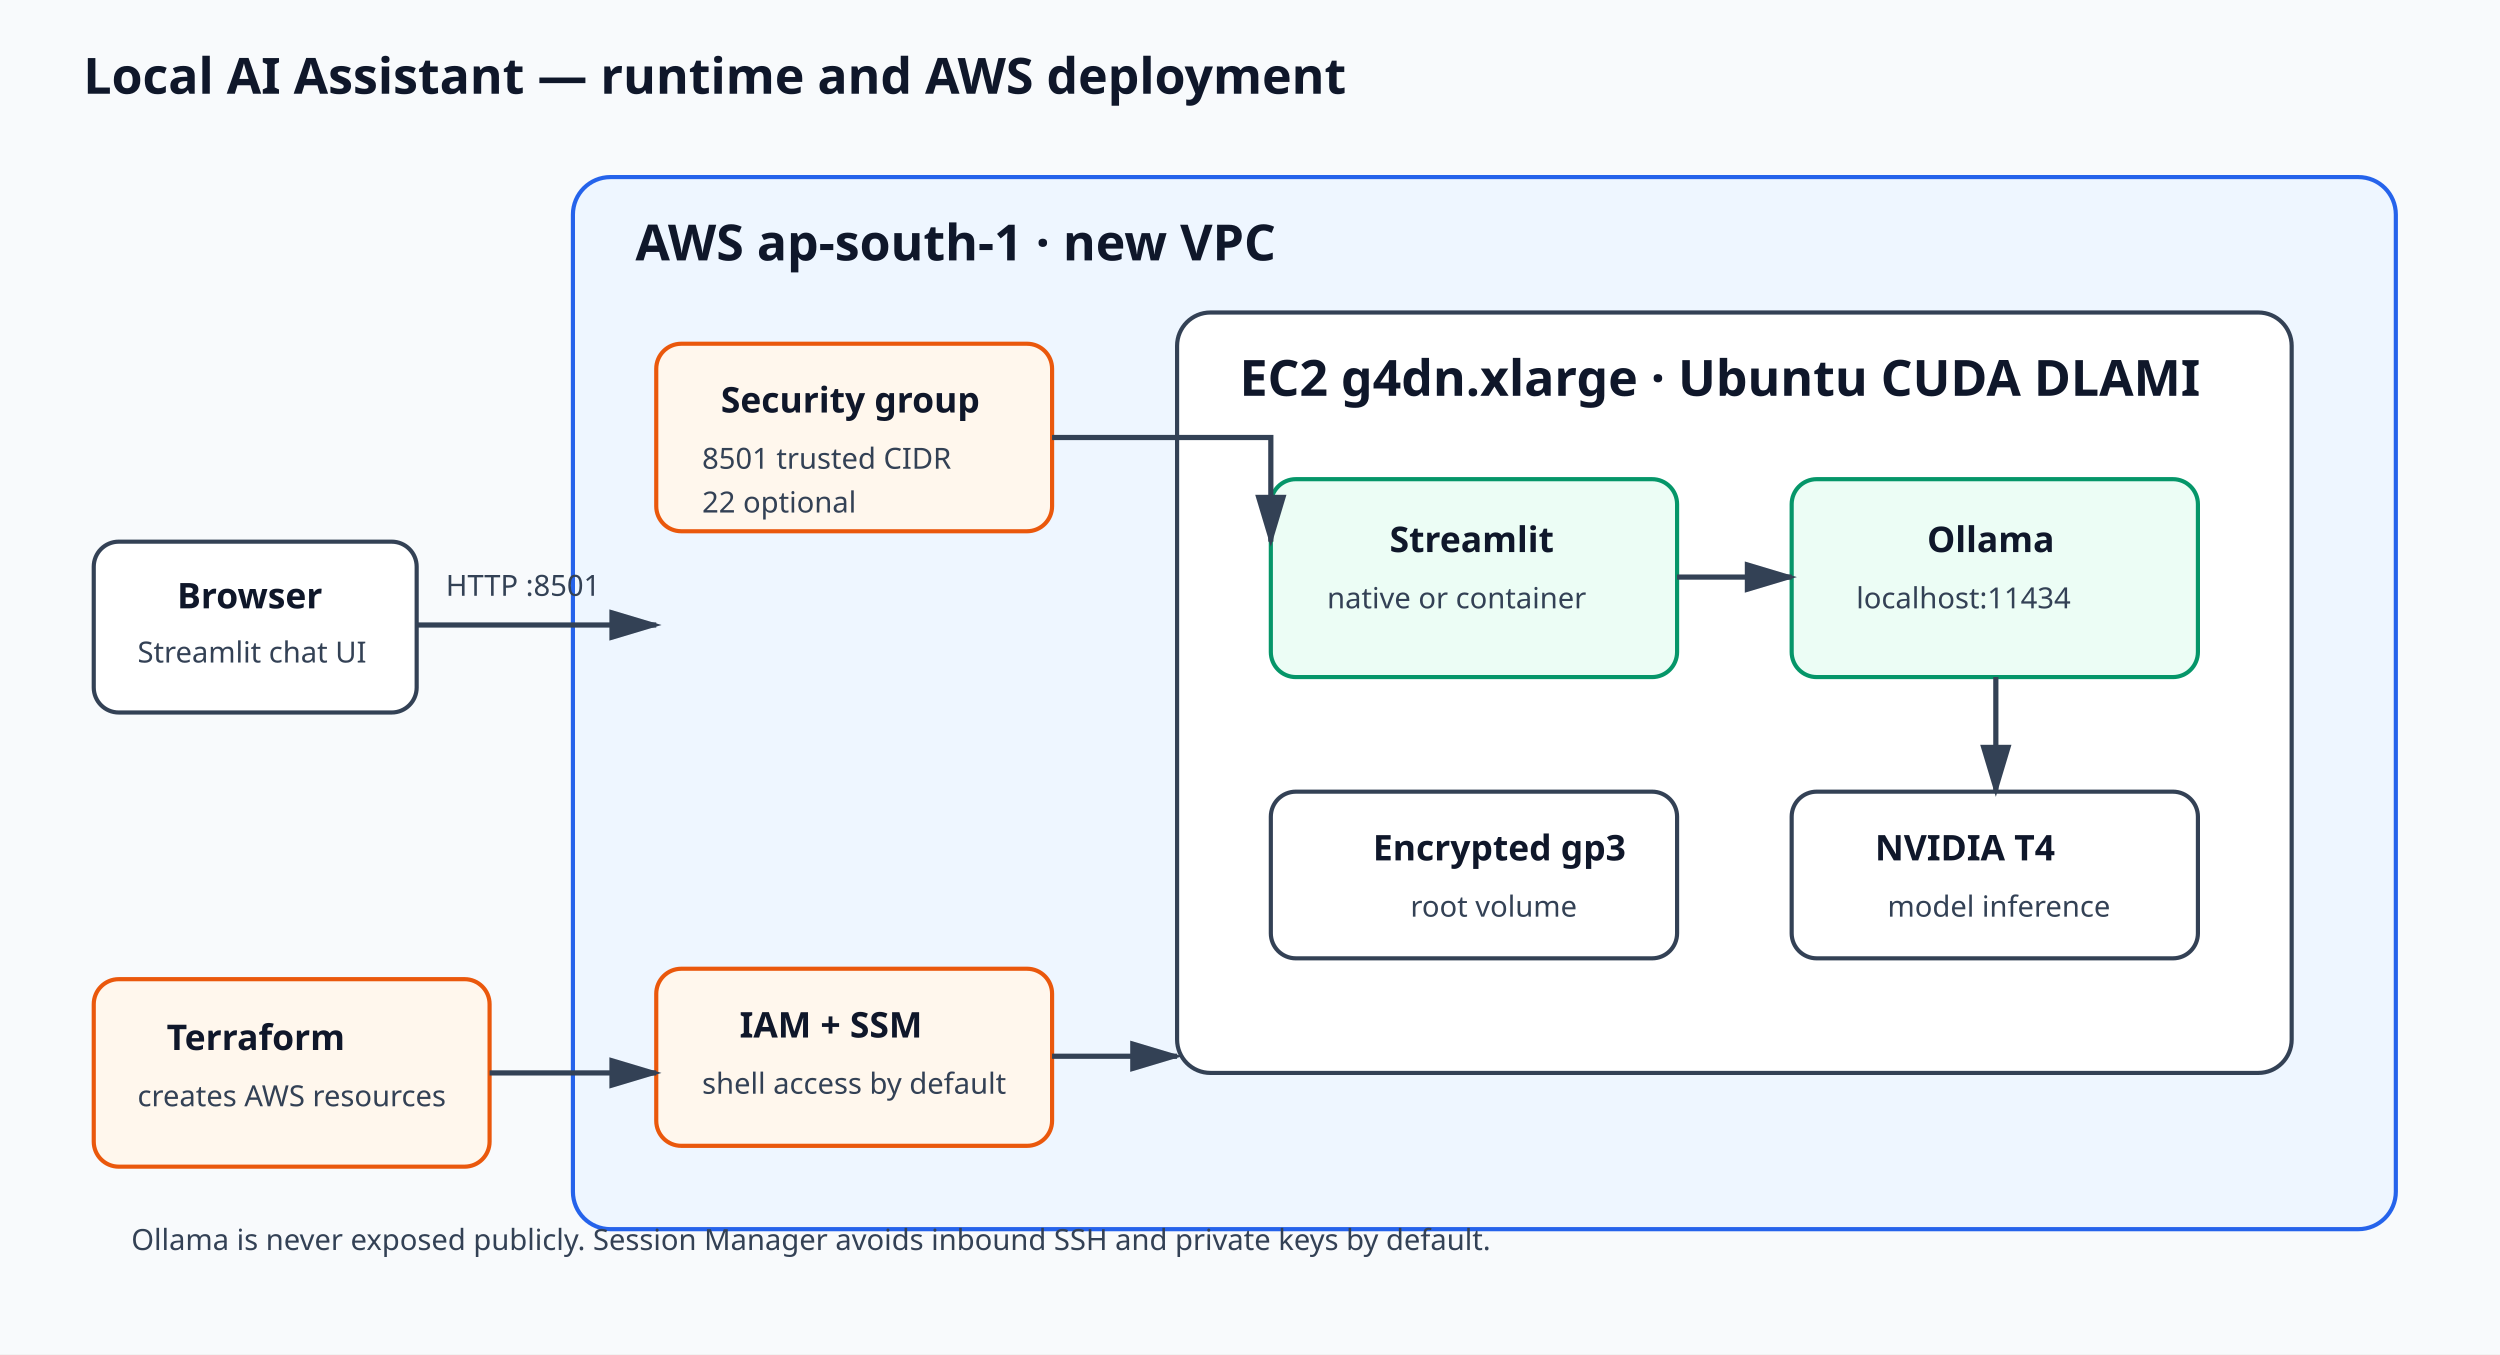
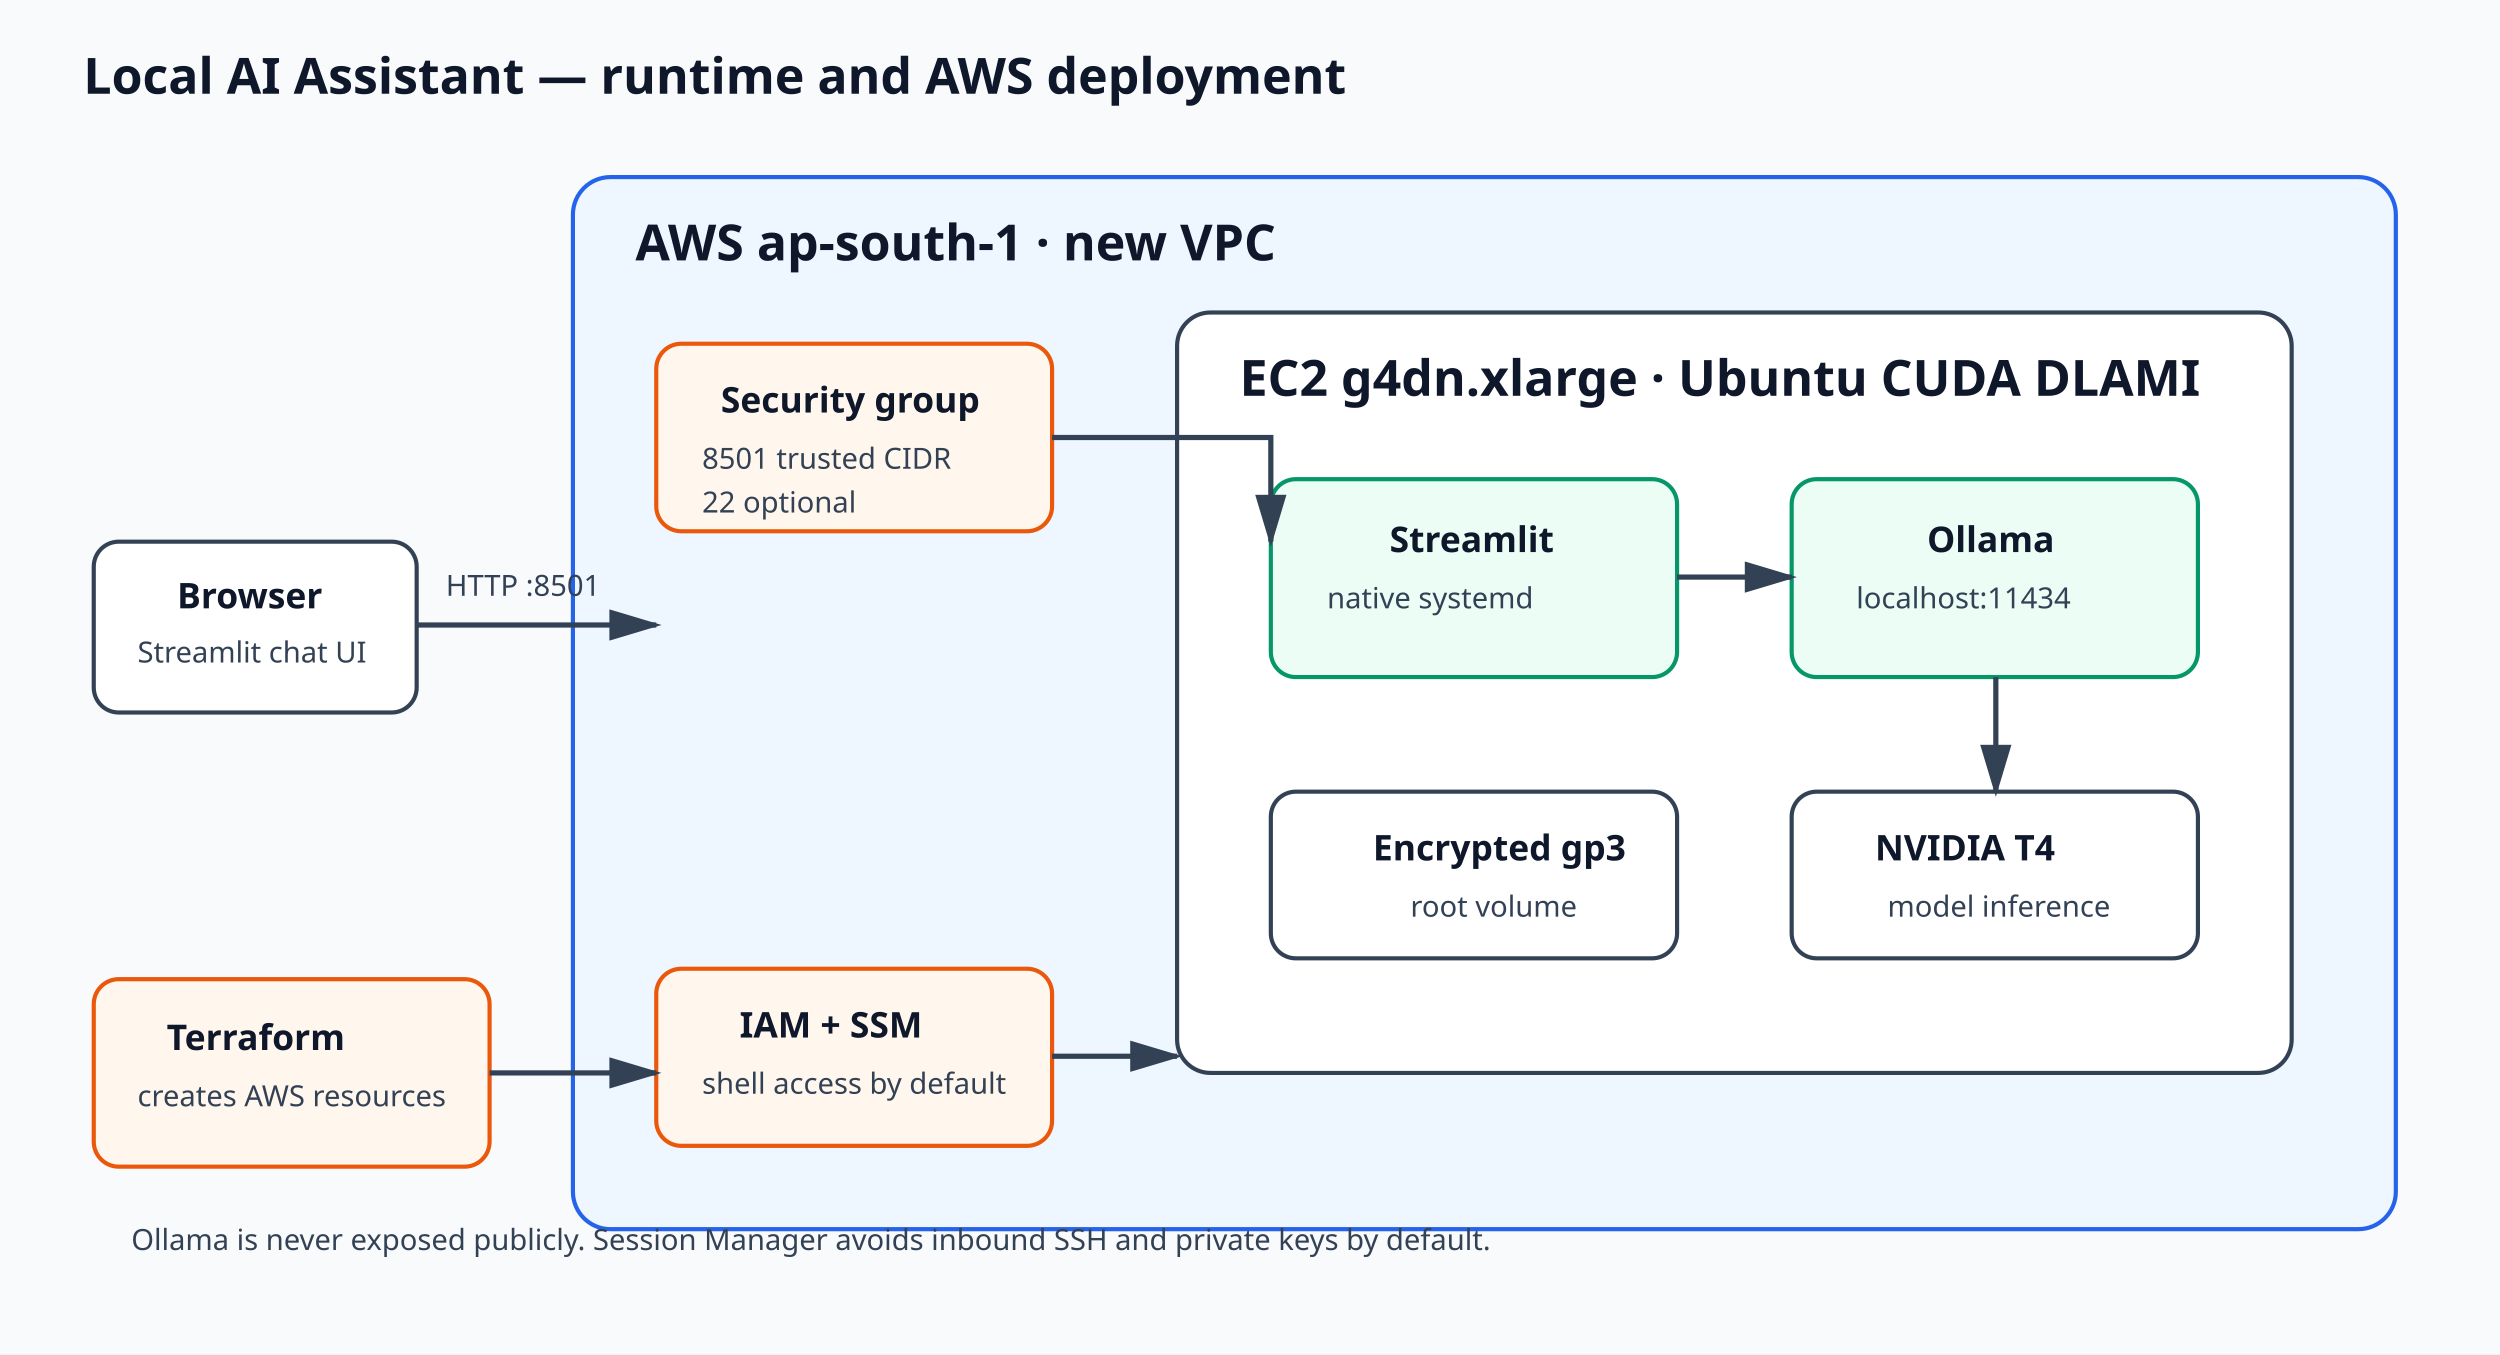
<svg xmlns="http://www.w3.org/2000/svg" width="1200" height="650" viewBox="0 0 1200 650" role="img" aria-labelledby="title desc">
  <defs>
    <style>
      .bg{fill:#f8fafc}.zone{fill:#eef6ff;stroke:#2563eb;stroke-width:2}.box{fill:#fff;stroke:#334155;stroke-width:2}.accent{fill:#ecfdf5;stroke:#059669;stroke-width:2}.infra{fill:#fff7ed;stroke:#ea580c;stroke-width:2}.title{font:700 24px system-ui,sans-serif;fill:#0f172a}.label{font:600 17px system-ui,sans-serif;fill:#0f172a}.small{font:14px system-ui,sans-serif;fill:#334155}.arrow{stroke:#334155;stroke-width:2.5;fill:none;marker-end:url(#head)}
    </style>
    <marker id="head" markerWidth="10" markerHeight="10" refX="9" refY="3" orient="auto">
      <path d="M0 0L10 3L0 6Z" fill="#334155" />
    </marker>
  </defs>
  <rect class="bg" width="1200" height="650" />
  <text class="title" x="40" y="45">Local AI Assistant — runtime and AWS deployment</text>
  <rect class="box" x="45" y="260" width="155" height="82" rx="12" />
  <text class="label" x="85" y="292">Browser</text>
  <text class="small" x="66" y="318">Streamlit chat UI</text>
  <rect class="infra" x="45" y="470" width="190" height="90" rx="12" />
  <text class="label" x="80" y="504">Terraform</text>
  <text class="small" x="66" y="531">creates AWS resources</text>
  <rect class="zone" x="275" y="85" width="875" height="505" rx="18" />
  <text class="title" x="305" y="125">AWS ap-south-1 · new VPC</text>
  <rect class="infra" x="315" y="165" width="190" height="90" rx="12" />
  <text class="label" x="346" y="198">Security group</text>
  <text class="small" x="337" y="225">8501 trusted CIDR</text>
  <text class="small" x="337" y="246">22 optional</text>
  <rect class="infra" x="315" y="465" width="190" height="85" rx="12" />
  <text class="label" x="355" y="498">IAM + SSM</text>
  <text class="small" x="337" y="525">shell access by default</text>
  <rect class="box" x="565" y="150" width="535" height="365" rx="16" />
  <text class="title" x="595" y="190">EC2 g4dn.xlarge · Ubuntu CUDA DLAMI</text>
  <rect class="accent" x="610" y="230" width="195" height="95" rx="12" />
  <text class="label" x="667" y="265">Streamlit</text>
-   <text class="small" x="637" y="292">native or container</text>
+   <text class="small" x="637" y="292">native systemd</text>
  <rect class="accent" x="860" y="230" width="195" height="95" rx="12" />
  <text class="label" x="925" y="265">Ollama</text>
  <text class="small" x="891" y="292">localhost:11434</text>
  <rect class="box" x="610" y="380" width="195" height="80" rx="12" />
  <text class="label" x="659" y="413">Encrypted gp3</text>
  <text class="small" x="677" y="440">root volume</text>
  <rect class="box" x="860" y="380" width="195" height="80" rx="12" />
  <text class="label" x="900" y="413">NVIDIA T4</text>
  <text class="small" x="906" y="440">model inference</text>
  <path class="arrow" d="M200 300H315" />
  <text class="small" x="214" y="286">HTTP :8501</text>
  <path class="arrow" d="M505 210H610V260" />
  <path class="arrow" d="M805 277H860" />
  <path class="arrow" d="M958 325V380" />
  <path class="arrow" d="M235 515H315" />
  <path class="arrow" d="M505 507H565" />
  <text class="small" x="63" y="600">Ollama is never exposed publicly. Session Manager avoids inbound SSH and private keys by default.</text>
</svg>
